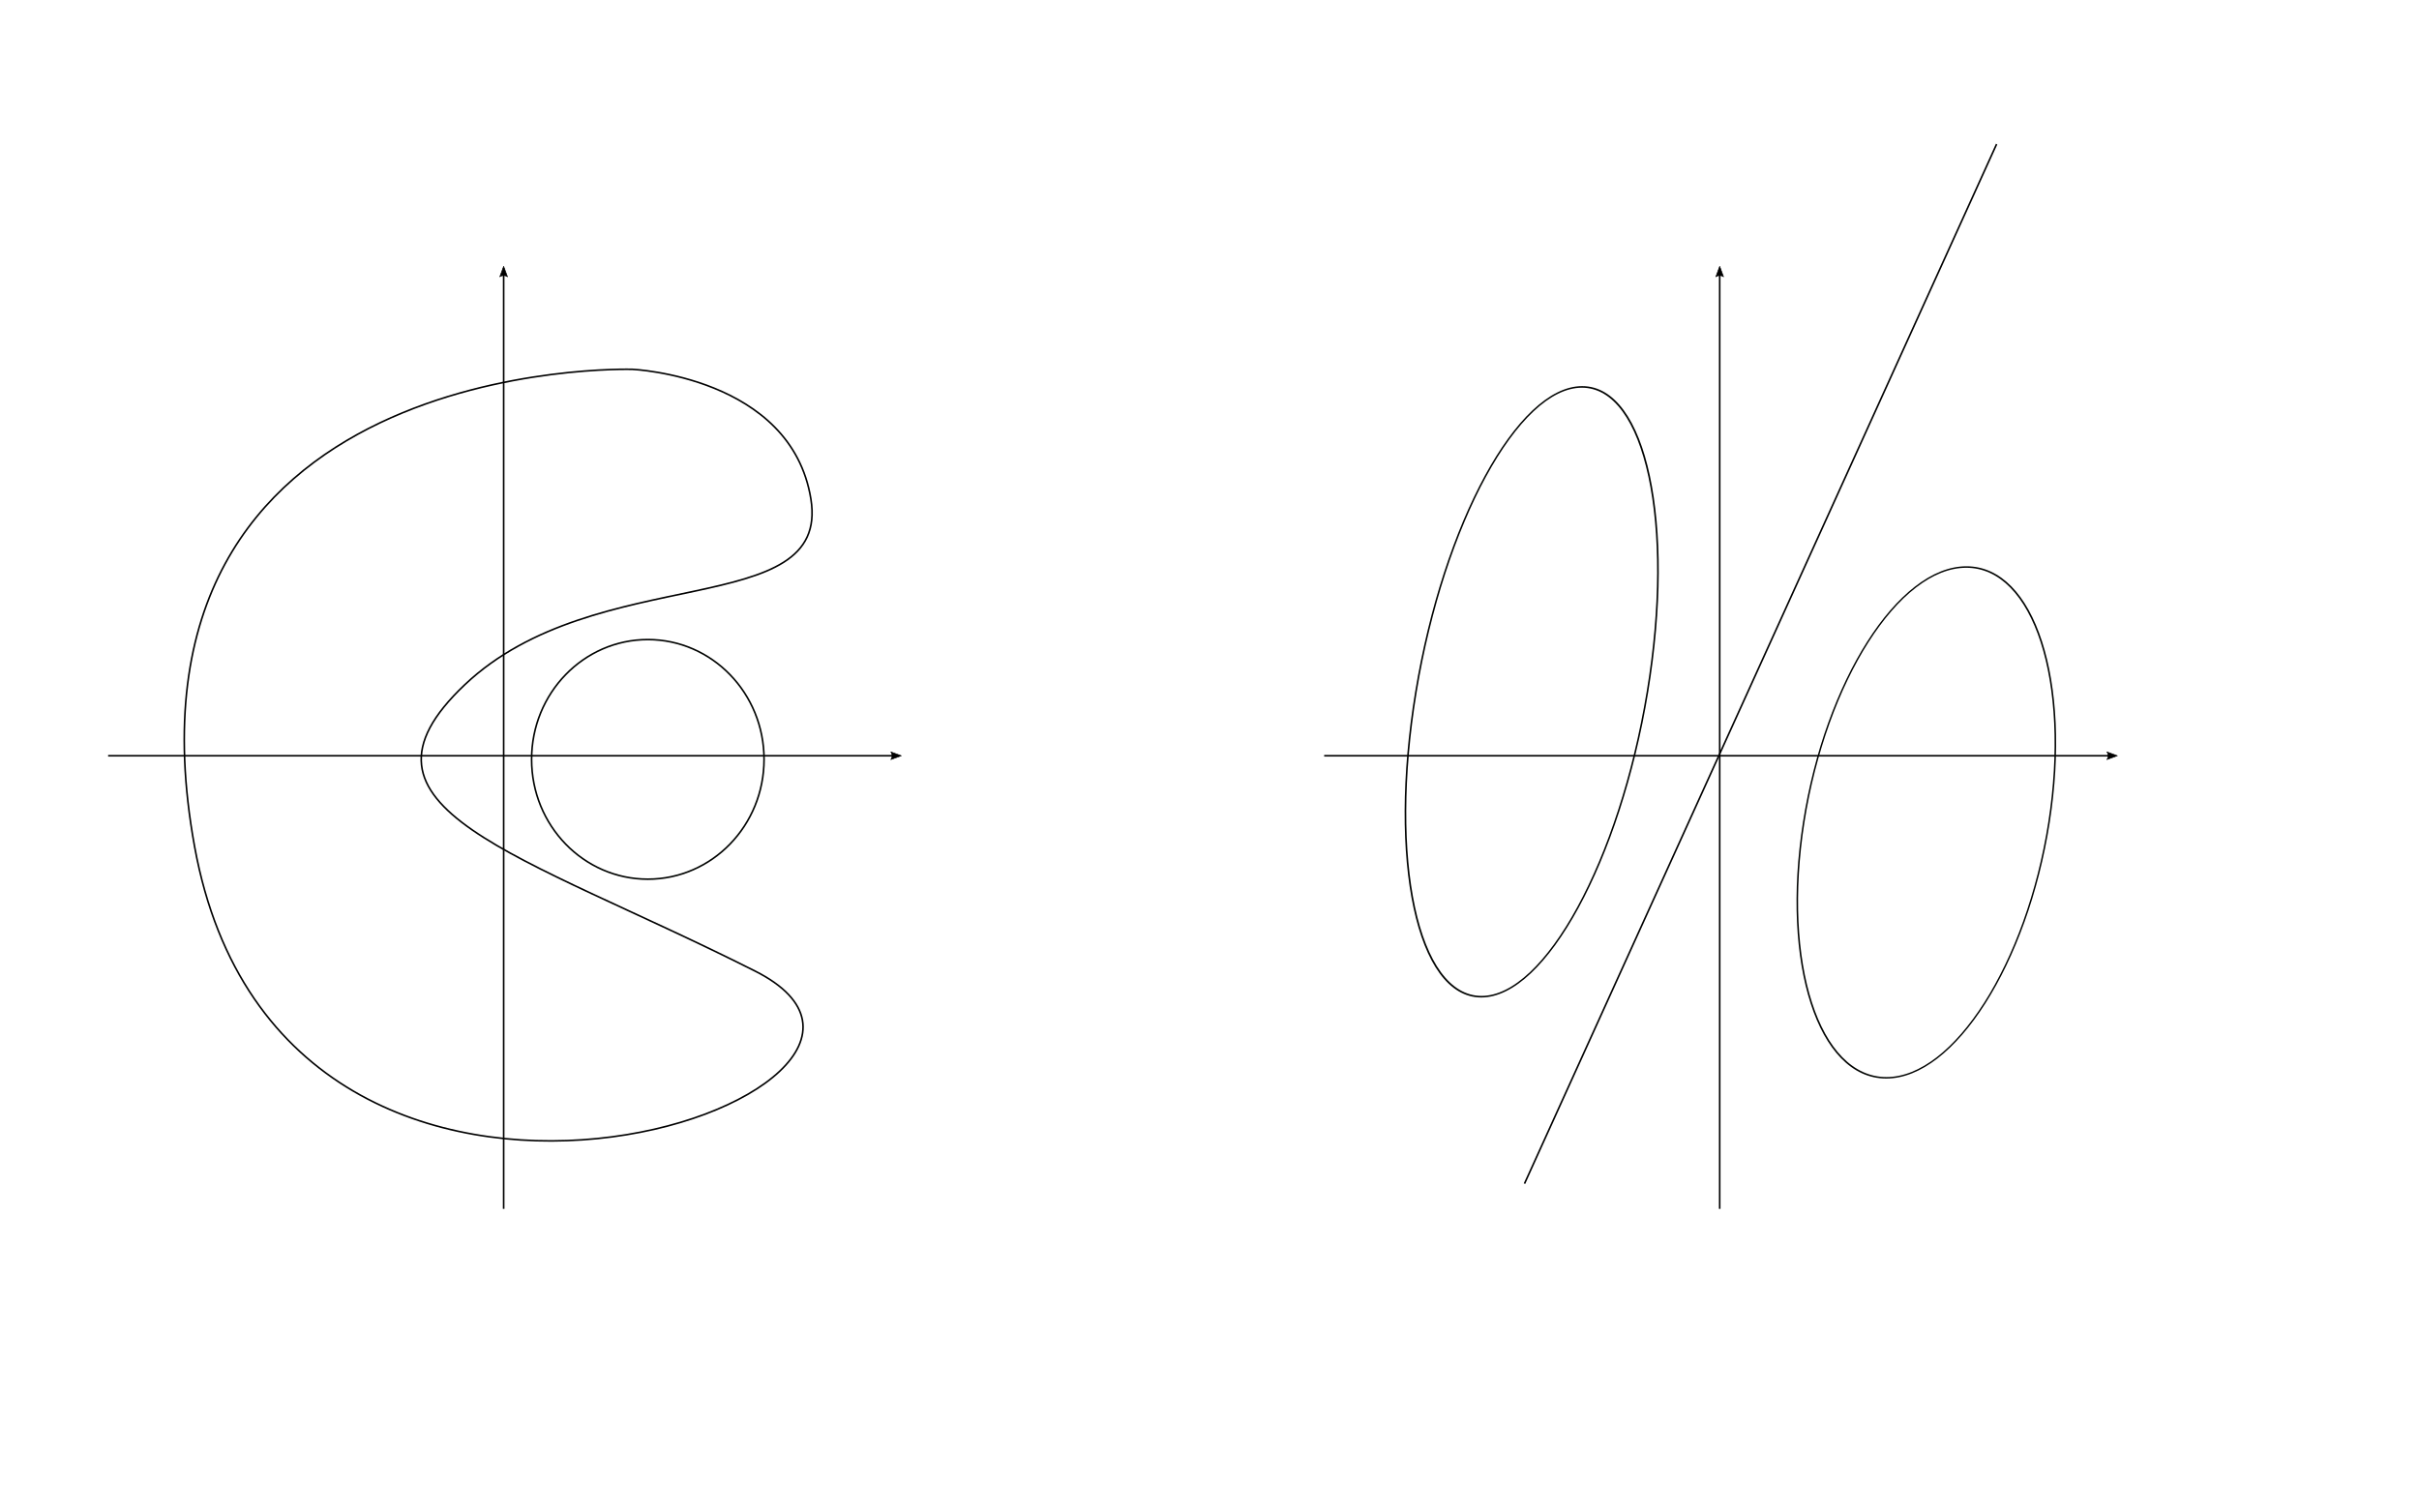
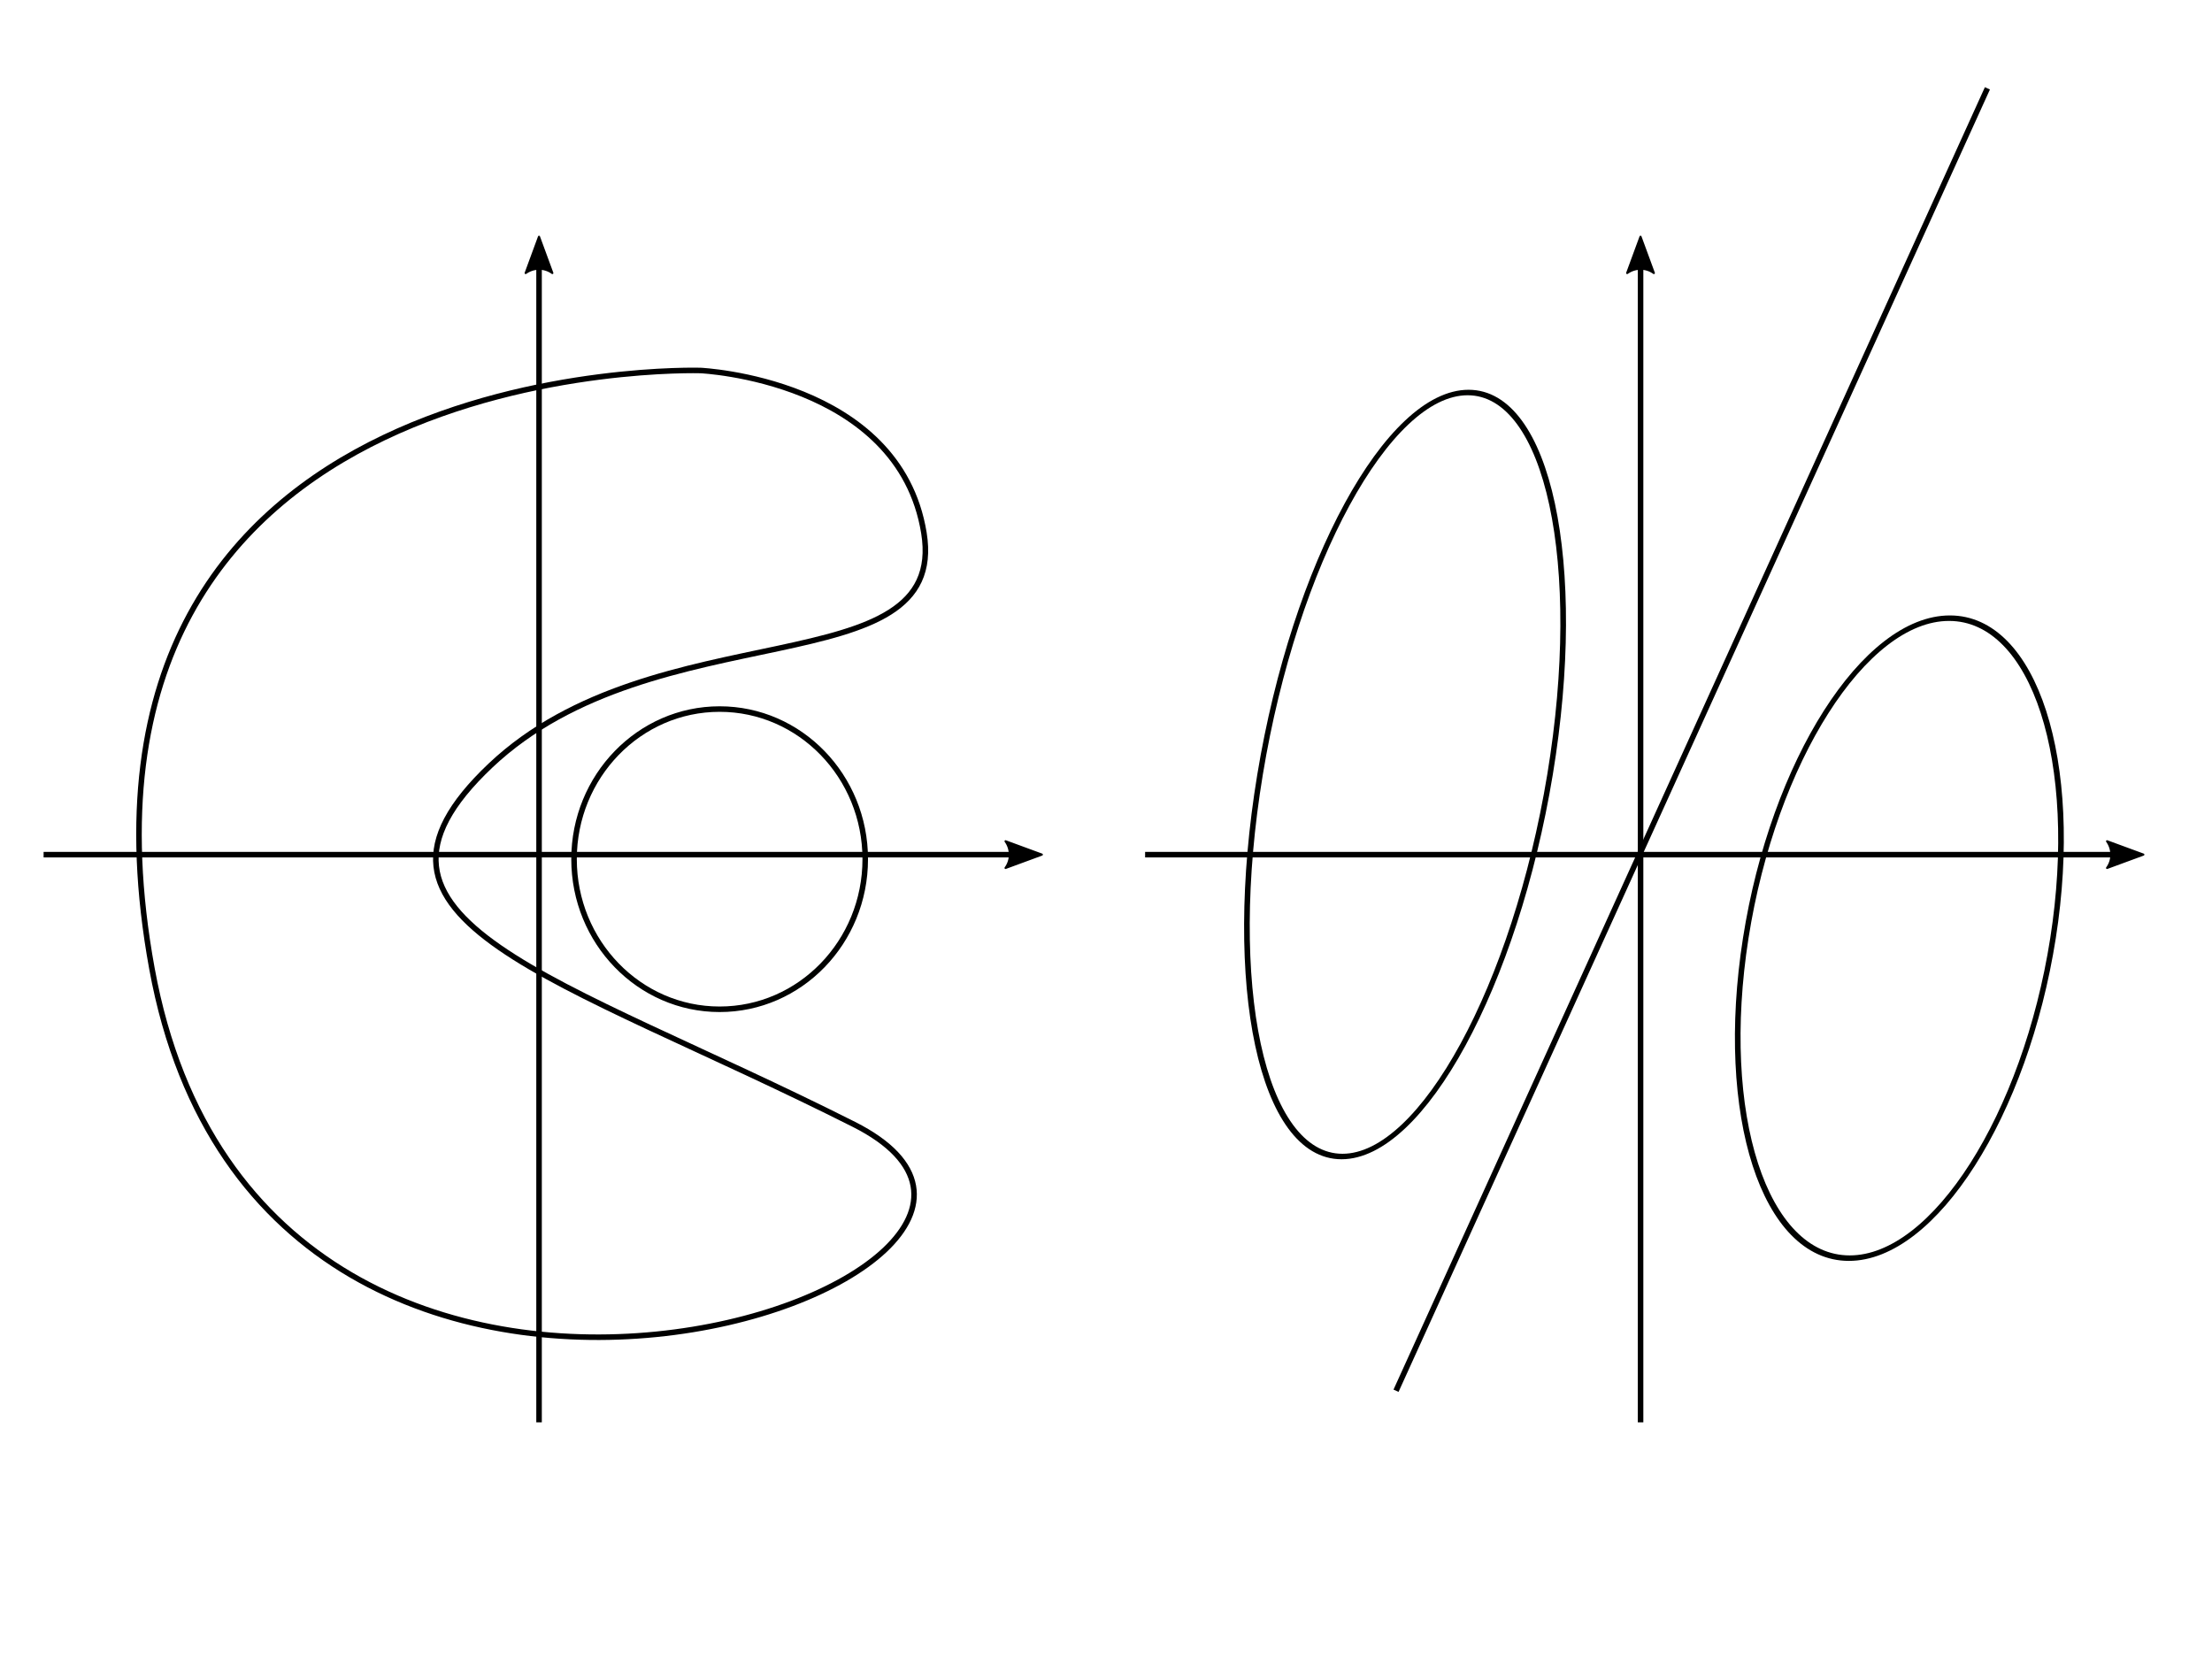
- <svg xmlns="http://www.w3.org/2000/svg" width="400mm" height="250mm" viewBox="0 0 400 250" version="1.1" id="svg8">
+ <svg xmlns="http://www.w3.org/2000/svg" width="400" height="300" viewBox="0 0 105.833 79.375" version="1.1" id="svg8">
  <defs id="defs2">
-     <marker style="overflow:visible;" id="marker1209" refX="0.0" refY="0.0" orient="auto">
-       <path transform="scale(0.6) rotate(180) translate(0,0)" d="M 8.719,4.034 L -2.207,0.016 L 8.719,-4.002 C 6.973,-1.63 6.983,1.616 8.719,4.034 z " style="fill-rule:evenodd;stroke-width:0.625;stroke-linejoin:round;stroke:#000000;stroke-opacity:1;fill:#000000;fill-opacity:1" id="path1207" />
+     <marker style="overflow:visible" id="marker1209" refX="0" refY="0" orient="auto">
+       <path transform="scale(-0.6)" d="M 8.719,4.034 -2.207,0.016 8.719,-4.002 c -1.745,2.372 -1.735,5.617 -6e-7,8.035 z" style="fill:#000000;fill-opacity:1;fill-rule:evenodd;stroke:#000000;stroke-width:0.625;stroke-linejoin:round;stroke-opacity:1" id="path1207" />
    </marker>
-     <marker style="overflow:visible;" id="marker1181" refX="0.0" refY="0.0" orient="auto">
-       <path transform="scale(0.6) rotate(180) translate(0,0)" d="M 8.719,4.034 L -2.207,0.016 L 8.719,-4.002 C 6.973,-1.63 6.983,1.616 8.719,4.034 z " style="fill-rule:evenodd;stroke-width:0.625;stroke-linejoin:round;stroke:#000000;stroke-opacity:1;fill:#000000;fill-opacity:1" id="path1179" />
+     <marker style="overflow:visible" id="marker1181" refX="0" refY="0" orient="auto">
+       <path transform="scale(-0.6)" d="M 8.719,4.034 -2.207,0.016 8.719,-4.002 c -1.745,2.372 -1.735,5.617 -6e-7,8.035 z" style="fill:#000000;fill-opacity:1;fill-rule:evenodd;stroke:#000000;stroke-width:0.625;stroke-linejoin:round;stroke-opacity:1" id="path1179" />
    </marker>
-     <marker style="overflow:visible;" id="marker1159" refX="0.0" refY="0.0" orient="auto">
-       <path transform="scale(0.6) rotate(180) translate(0,0)" d="M 8.719,4.034 L -2.207,0.016 L 8.719,-4.002 C 6.973,-1.63 6.983,1.616 8.719,4.034 z " style="fill-rule:evenodd;stroke-width:0.625;stroke-linejoin:round;stroke:#000000;stroke-opacity:1;fill:#000000;fill-opacity:1" id="path1157" />
+     <marker style="overflow:visible" id="marker1159" refX="0" refY="0" orient="auto">
+       <path transform="scale(-0.6)" d="M 8.719,4.034 -2.207,0.016 8.719,-4.002 c -1.745,2.372 -1.735,5.617 -6e-7,8.035 z" style="fill:#000000;fill-opacity:1;fill-rule:evenodd;stroke:#000000;stroke-width:0.625;stroke-linejoin:round;stroke-opacity:1" id="path1157" />
    </marker>
-     <marker orient="auto" refY="0.0" refX="0.0" id="Arrow2Mend" style="overflow:visible;">
-       <path id="path902" style="fill-rule:evenodd;stroke-width:0.625;stroke-linejoin:round;stroke:#000000;stroke-opacity:1;fill:#000000;fill-opacity:1" d="M 8.719,4.034 L -2.207,0.016 L 8.719,-4.002 C 6.973,-1.63 6.983,1.616 8.719,4.034 z " transform="scale(0.6) rotate(180) translate(0,0)" />
+     <marker orient="auto" refY="0" refX="0" id="Arrow2Mend" style="overflow:visible">
+       <path id="path902" style="fill:#000000;fill-opacity:1;fill-rule:evenodd;stroke:#000000;stroke-width:0.625;stroke-linejoin:round;stroke-opacity:1" d="M 8.719,4.034 -2.207,0.016 8.719,-4.002 c -1.745,2.372 -1.735,5.617 -6e-7,8.035 z" transform="scale(-0.6)" />
    </marker>
  </defs>
-   <g id="layer1" transform="translate(0,-47)">
-     <path style="fill:none;stroke:#000000;stroke-width:0.265;stroke-linecap:butt;stroke-linejoin:miter;stroke-opacity:1;stroke-miterlimit:4;stroke-dasharray:none;marker-end:url(#marker1159)" d="M 17.878,172 H 148.689" id="path815" />
-     <path style="fill:none;stroke:#000000;stroke-width:0.265;stroke-linecap:butt;stroke-linejoin:miter;stroke-opacity:1;stroke-miterlimit:4;stroke-dasharray:none;marker-end:url(#marker1181)" d="M 83.284,246.94 V 91.398" id="path819" />
-     <path style="fill:none;stroke:#000000;stroke-width:0.265;stroke-linecap:butt;stroke-linejoin:miter;stroke-miterlimit:4;stroke-dasharray:none;stroke-opacity:1;marker-end:url(#Arrow2Mend)" d="M 218.962,172 H 349.772" id="path815-3" />
-     <path style="fill:none;stroke:#000000;stroke-width:0.265;stroke-linecap:butt;stroke-linejoin:miter;stroke-miterlimit:4;stroke-dasharray:none;stroke-opacity:1;marker-end:url(#marker1209)" d="M 284.367,246.94 V 91.398" id="path819-6" />
-     <path style="fill:none;stroke:#000000;stroke-width:0.265px;stroke-linecap:butt;stroke-linejoin:miter;stroke-opacity:1" d="m 104.589,108.085 c 0,0 -87.306,-2.682 -72.408,78.963 14.899,81.645 131.704,40.226 92.67,20.56 C 85.816,187.942 55.125,180.79 76.877,160.23 98.629,139.67 137.366,149.801 134.088,129.539 130.81,109.277 104.589,108.085 104.589,108.085 Z" id="path839" />
-     <ellipse style="opacity:1;vector-effect:none;fill:none;fill-opacity:1;stroke:#000200;stroke-width:0.265;stroke-linecap:round;stroke-linejoin:miter;stroke-miterlimit:4;stroke-dasharray:none;stroke-dashoffset:0;stroke-opacity:1" id="path841" cx="107.122" cy="172.596" rx="19.219" ry="19.815" />
-     <ellipse style="opacity:1;vector-effect:none;fill:none;fill-opacity:1;stroke:#000200;stroke-width:0.266;stroke-linecap:round;stroke-linejoin:miter;stroke-miterlimit:4;stroke-dasharray:none;stroke-dashoffset:0;stroke-opacity:1" id="path841-7" cx="279.915" cy="163.605" rx="19.141" ry="51.11" transform="matrix(1,0,-0.1628136,0.9866569,0,0)" />
-     <ellipse style="opacity:1;vector-effect:none;fill:none;fill-opacity:1;stroke:#000200;stroke-width:0.251;stroke-linecap:round;stroke-linejoin:miter;stroke-miterlimit:4;stroke-dasharray:none;stroke-dashoffset:0;stroke-opacity:1" id="path841-7-5" cx="347.187" cy="185.254" rx="20.281" ry="42.756" transform="matrix(1,0,-0.1546667,0.9879667,0,0)" />
-     <path style="fill:none;stroke:#000000;stroke-width:0.265px;stroke-linecap:butt;stroke-linejoin:miter;stroke-opacity:1" d="M 252.086,242.769 330.155,70.838" id="path873" />
+   <g id="layer1" transform="translate(0,-217.625)">
+     <path style="fill:none;stroke:#000000;stroke-width:0.265;stroke-linecap:butt;stroke-linejoin:miter;stroke-miterlimit:4;stroke-dasharray:none;stroke-opacity:1;marker-end:url(#marker1159)" d="M 2.086,258.516 H 49.496" id="path815" />
+     <path style="fill:none;stroke:#000000;stroke-width:0.265;stroke-linecap:butt;stroke-linejoin:miter;stroke-miterlimit:4;stroke-dasharray:none;stroke-opacity:1;marker-end:url(#marker1181)" d="M 25.791,285.677 V 229.303" id="path819" />
+     <path style="fill:none;stroke:#000000;stroke-width:0.265;stroke-linecap:butt;stroke-linejoin:miter;stroke-miterlimit:4;stroke-dasharray:none;stroke-opacity:1;marker-end:url(#Arrow2Mend)" d="M 54.788,258.516 H 102.198" id="path815-3" />
+     <path style="fill:none;stroke:#000000;stroke-width:0.265;stroke-linecap:butt;stroke-linejoin:miter;stroke-miterlimit:4;stroke-dasharray:none;stroke-opacity:1;marker-end:url(#marker1209)" d="M 78.493,285.677 V 229.303" id="path819-6" />
+     <path style="fill:none;stroke:#000000;stroke-width:0.265;stroke-linecap:butt;stroke-linejoin:miter;stroke-opacity:1;stroke-miterlimit:4;stroke-dasharray:none" d="m 33.513,235.351 c 0,0 -31.643,-0.972 -26.243,28.619 5.4,29.591 47.734,14.579 33.587,7.452 -14.147,-7.128 -25.271,-9.72 -17.387,-17.171 7.884,-7.452 21.923,-3.78 20.735,-11.124 -1.188,-7.344 -10.692,-7.776 -10.692,-7.776 z" id="path839" />
+     <ellipse style="opacity:1;vector-effect:none;fill:none;fill-opacity:1;stroke:#000200;stroke-width:0.265;stroke-linecap:round;stroke-linejoin:miter;stroke-miterlimit:4;stroke-dasharray:none;stroke-dashoffset:0;stroke-opacity:1" id="path841" cx="34.431" cy="258.732" rx="6.966" ry="7.182" />
+     <ellipse style="opacity:1;vector-effect:none;fill:none;fill-opacity:1;stroke:#000200;stroke-width:0.266;stroke-linecap:round;stroke-linejoin:miter;stroke-miterlimit:4;stroke-dasharray:none;stroke-dashoffset:0;stroke-opacity:1" id="path841-7" cx="109.251" cy="258.126" rx="6.937" ry="18.524" transform="matrix(1,0,-0.1628136,0.9866569,0,0)" />
+     <ellipse style="opacity:1;vector-effect:none;fill:none;fill-opacity:1;stroke:#000200;stroke-width:0.266;stroke-linecap:round;stroke-linejoin:miter;stroke-miterlimit:4;stroke-dasharray:none;stroke-dashoffset:0;stroke-opacity:1" id="path841-7-5" cx="131.972" cy="265.709" rx="7.351" ry="15.496" transform="matrix(1,0,-0.1546667,0.9879667,0,0)" />
+     <path style="fill:none;stroke:#000000;stroke-width:0.265;stroke-linecap:butt;stroke-linejoin:miter;stroke-opacity:1;stroke-miterlimit:4;stroke-dasharray:none" d="m 66.793,284.165 28.295,-62.314" id="path873" />
  </g>
</svg>
